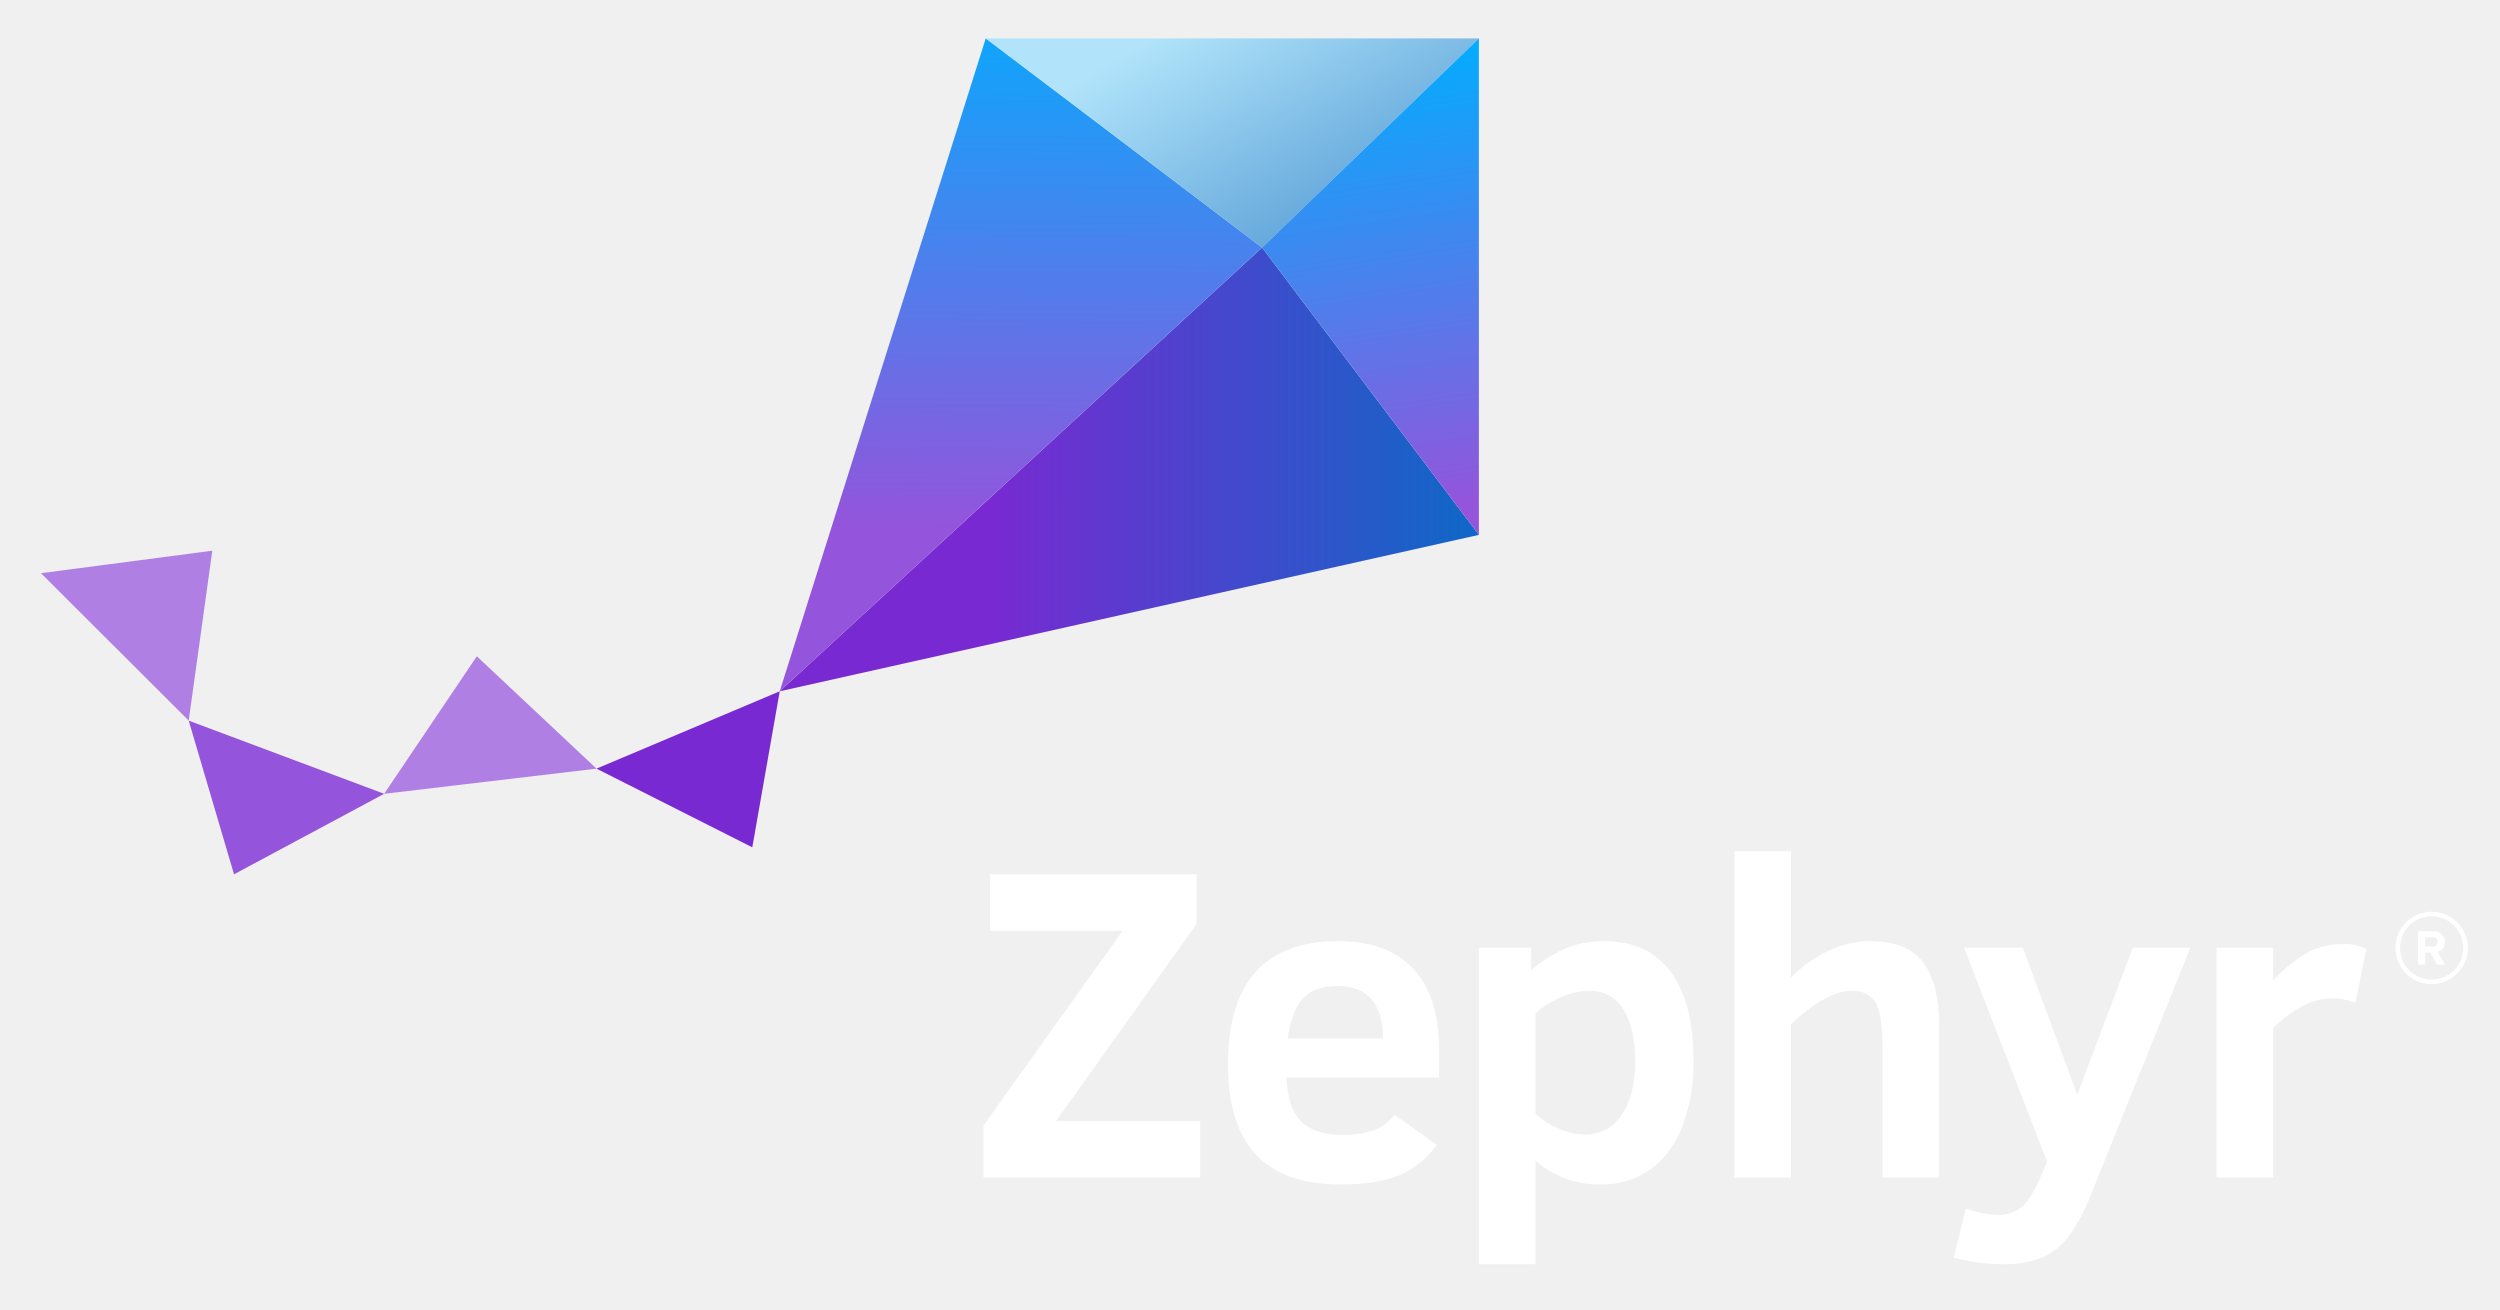
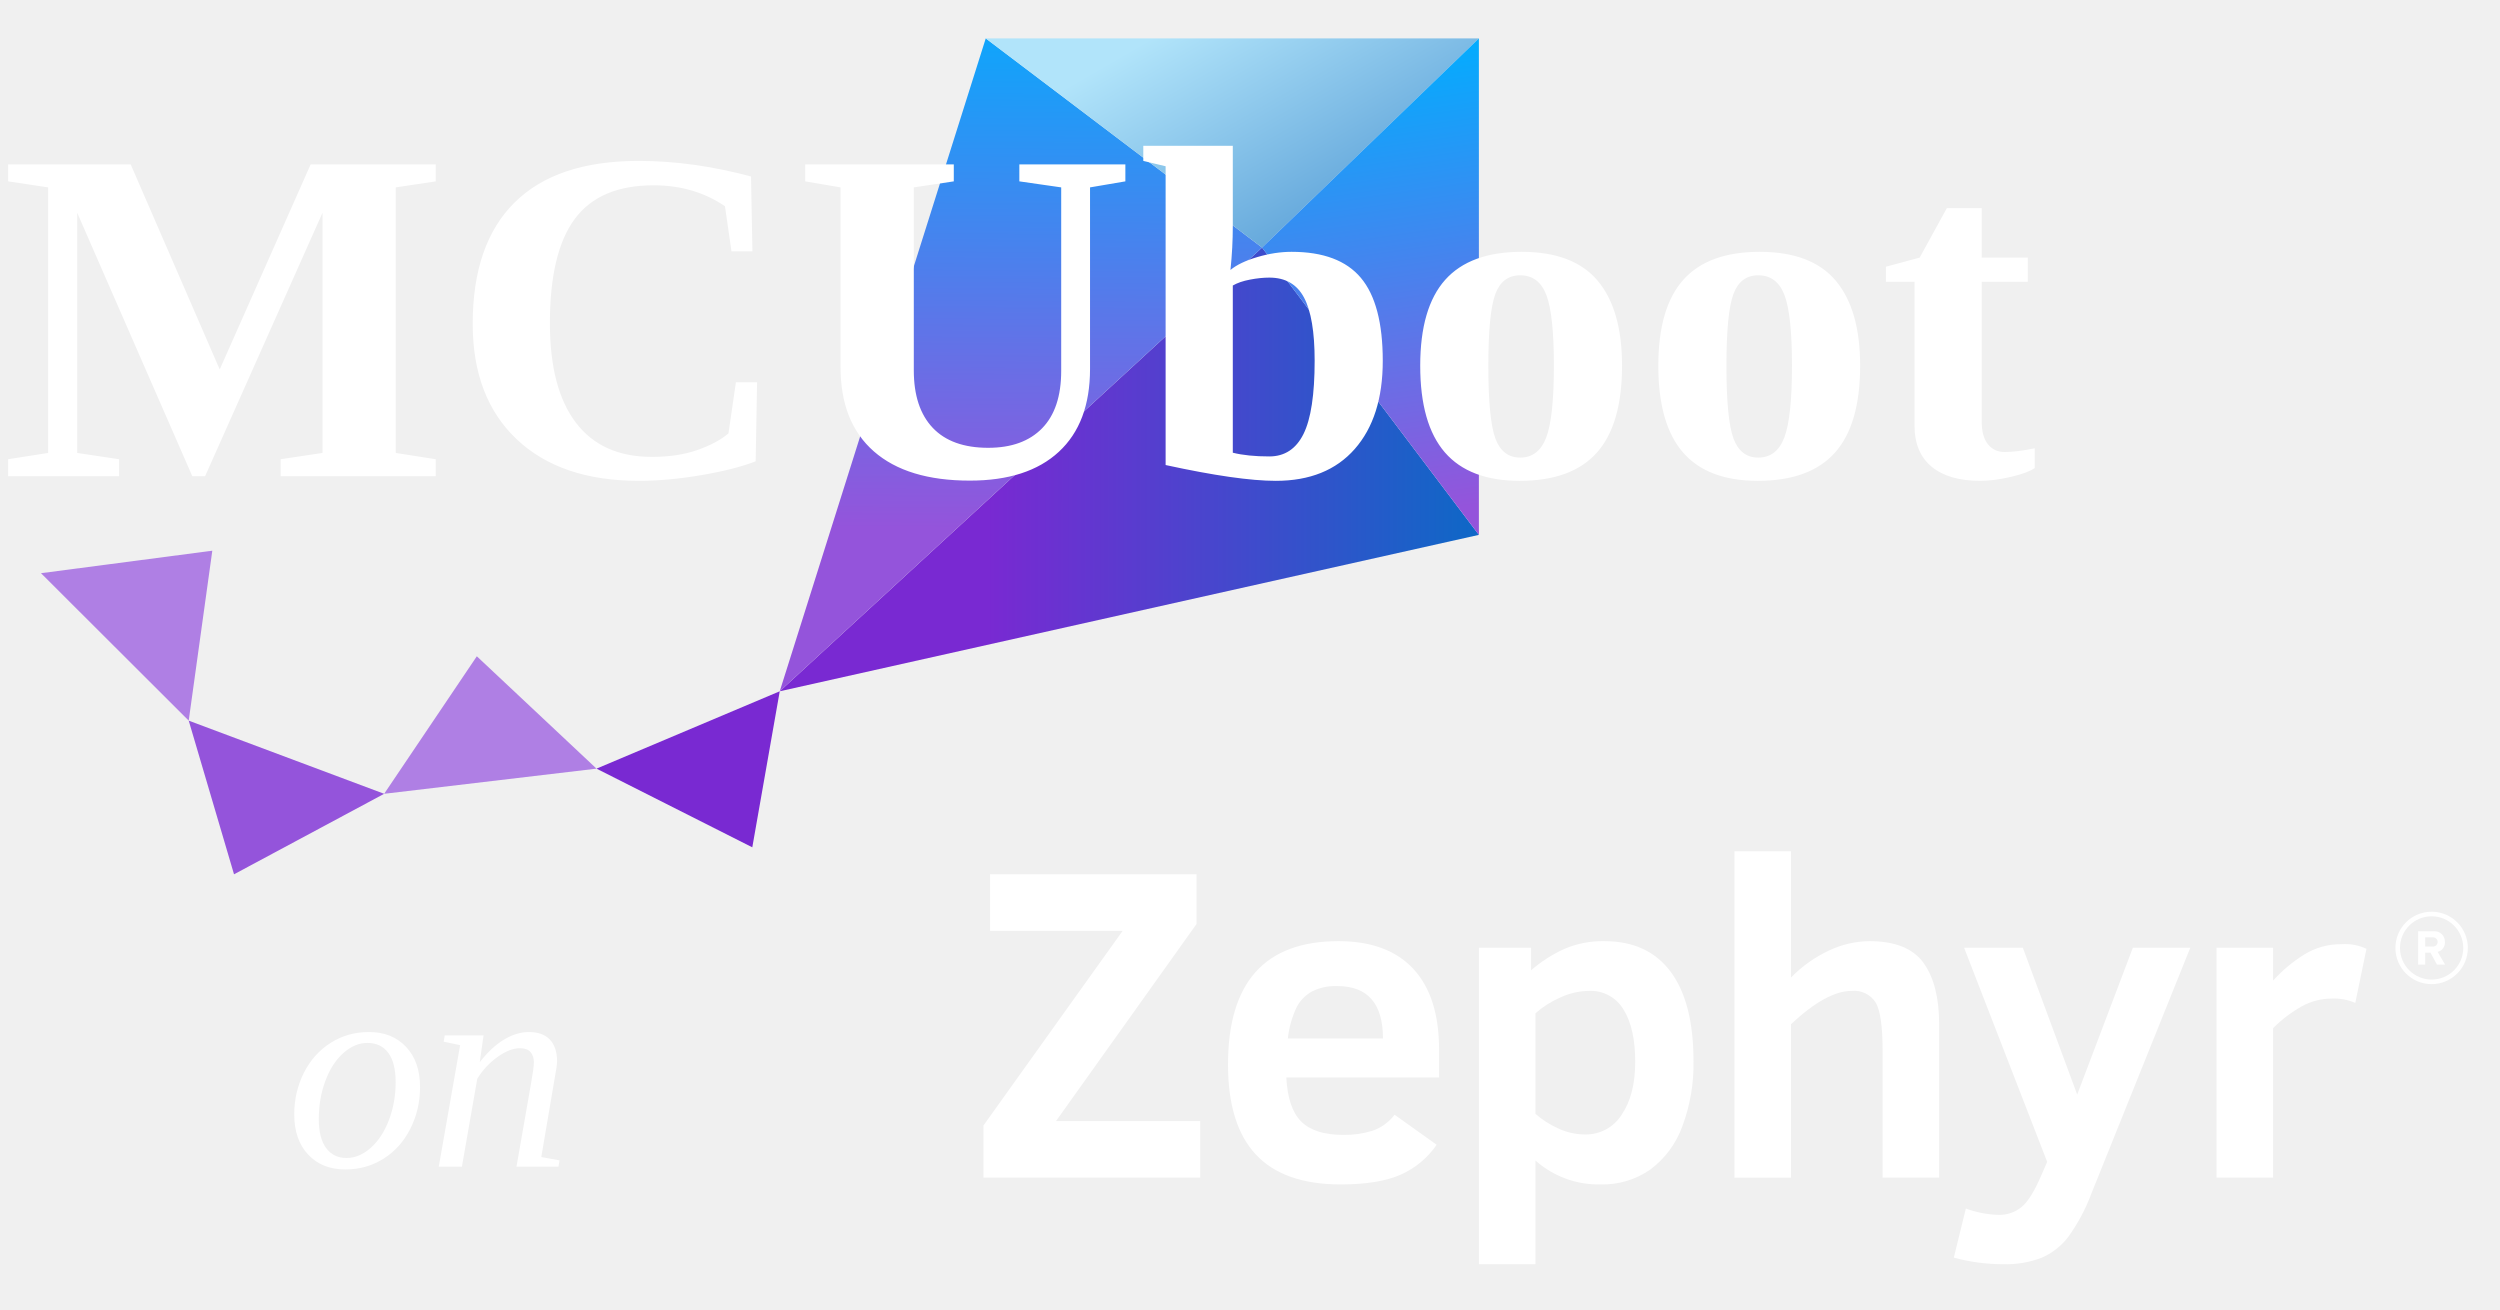
<svg xmlns="http://www.w3.org/2000/svg" xmlns:xlink="http://www.w3.org/1999/xlink" viewBox="0 0 1050 550" version="1.1" id="svg55" width="1050" height="550">
  <defs id="defs20">
    <style id="style2">.cls-1{fill:#7929d2;}.cls-2{fill:#9454db;}.cls-3{fill:#af7fe4;}.cls-4{fill:url(#linear-gradient);}.cls-5{fill:url(#linear-gradient-2);}.cls-6{fill:url(#linear-gradient-3);}.cls-7{fill:url(#linear-gradient-4);}.cls-8{fill:#2d3136;}</style>
    <linearGradient id="linear-gradient" x1="173.227" y1="83.041" x2="269.621" y2="83.041" gradientUnits="userSpaceOnUse">
      <stop offset="0" stop-color="#7929d2" id="stop4" />
      <stop offset="1" stop-color="#0070c5" id="stop6" />
    </linearGradient>
    <linearGradient id="linear-gradient-2" x1="179.787" y1="-1.879" x2="178.98" y2="93.408" gradientUnits="userSpaceOnUse">
      <stop offset="0" stop-color="#00aeff" id="stop9" />
      <stop offset="1" stop-color="#9454db" id="stop11" />
    </linearGradient>
    <linearGradient id="linear-gradient-3" x1="232.845" y1="37.632" x2="212.266" y2="1.987" gradientUnits="userSpaceOnUse">
      <stop offset="0" stop-color="#66a9dc" id="stop14" />
      <stop offset="1" stop-color="#b1e4fa" id="stop16" />
    </linearGradient>
    <linearGradient id="linear-gradient-4" x1="237.423" y1="9.703" x2="249.116" y2="90.577" xlink:href="#linear-gradient-2" />
    <linearGradient xlink:href="#linear-gradient-2" id="linearGradient61" gradientUnits="userSpaceOnUse" x1="179.787" y1="-1.879" x2="178.98" y2="93.408" />
  </defs>
  <g id="g918" transform="matrix(2.416565,0,0,2.416565,-3.952703,-3.516671)">
    <polygon class="cls-1" points="137.154,121.601 105.31,135.046 132.385,148.72 " id="polygon22" />
    <polygon class="cls-2" points="68.401,139.419 34.434,126.703 42.309,153.408 " id="polygon24" />
    <polygon class="cls-3" points="84.508,115.518 105.31,135.046 68.401,139.419 " id="polygon26" />
    <polygon class="cls-3" points="38.535,97.167 34.434,126.703 8.759,101.076 " id="polygon28" />
    <polygon class="cls-4" points="137.154,121.601 220.982,44.482 258.666,94.416 " id="polygon30" style="fill:url(#linear-gradient)" />
    <polygon class="cls-5" points="137.154,121.601 172.959,8.13 220.982,44.482 " id="polygon32" style="fill:url(#linearGradient61)" />
    <polygon class="cls-6" points="172.959,8.13 258.666,8.13 220.982,44.482 " id="polygon34" style="fill:url(#linear-gradient-3)" />
    <polygon class="cls-7" points="258.666,94.416 258.666,8.13 220.982,44.482 " id="polygon36" style="fill:url(#linear-gradient-4)" />
    <path class="cls-8" d="m 172.562,206.128 v -9.066 l 24.189,-33.827 h -23.046 v -9.828 h 35.884 v 8.647 l -24.418,34.246 h 25.065 v 9.828 z" id="path38" style="fill:#ffffff;fill-opacity:1" />
    <path class="cls-8" d="m 225.198,188.72 q 0.266,5.334 2.59,7.657 2.323,2.324 7.314,2.324 a 16.217,16.217 0 0 0 5.085,-0.724 8.147,8.147 0 0 0 3.828,-2.781 l 7.314,5.219 a 14.797,14.797 0 0 1 -6.228,5.181 q -3.828,1.714 -10.457,1.714 -9.867,0 -14.723,-5.181 -4.857,-5.18 -4.857,-15.656 0,-21.446 19.199,-21.446 8.532,0 13.009,4.819 4.475,4.819 4.476,14.037 v 4.838 z m 16.799,-6.781 q 0,-9.104 -7.961,-9.104 a 9.102,9.102 0 0 0 -4.304,0.895 6.692,6.692 0 0 0 -2.686,2.667 16.818,16.818 0 0 0 -1.581,5.543 z" id="path40" style="fill:#ffffff;fill-opacity:1" />
    <path class="cls-8" d="m 295.968,185.863 a 30.727,30.727 0 0 1 -1.943,11.352 16.29,16.29 0 0 1 -5.562,7.504 14.465,14.465 0 0 1 -8.647,2.59 16.466,16.466 0 0 1 -11.314,-4.152 V 221.175 h -9.828 v -55.006 h 9.066 v 3.924 a 23.592,23.592 0 0 1 5.771,-3.714 16.897,16.897 0 0 1 6.952,-1.352 q 7.58,0 11.542,5.333 3.961,5.334 3.962,15.504 z m -10.133,0.152 q 0,-5.828 -2.019,-9.085 a 6.626,6.626 0 0 0 -6.019,-3.257 12.125,12.125 0 0 0 -4.933,1.124 16.514,16.514 0 0 0 -4.362,2.762 v 17.485 a 15.713,15.713 0 0 0 3.866,2.495 11.008,11.008 0 0 0 4.743,1.086 7.33,7.33 0 0 0 6.381,-3.447 q 2.343,-3.447 2.343,-9.161 z" id="path42" style="fill:#ffffff;fill-opacity:1" />
    <path class="cls-8" d="M 328.834,206.128 V 184.111 q 0,-6.323 -1.181,-8.38 a 4.419,4.419 0 0 0 -4.19,-2.057 q -4.382,0 -10.552,5.79 v 26.665 h -9.828 V 149.408 h 9.828 v 21.942 a 22.631,22.631 0 0 1 6.666,-4.724 16.771,16.771 0 0 1 6.933,-1.6 q 6.703,0 9.428,3.771 2.723,3.771 2.724,10.666 v 26.665 z" id="path44" style="fill:#ffffff;fill-opacity:1" />
    <path class="cls-8" d="m 343.302,211.499 a 17.847,17.847 0 0 0 5.752,1.105 6.064,6.064 0 0 0 3.885,-1.333 q 1.675,-1.334 3.466,-5.523 l 1.029,-2.362 -14.437,-37.217 h 10.209 l 9.447,25.522 9.676,-25.522 h 9.98 L 365.13,208.871 a 31.828,31.828 0 0 1 -4.076,7.619 11.664,11.664 0 0 1 -4.628,3.581 17.356,17.356 0 0 1 -6.647,1.105 32.711,32.711 0 0 1 -8.571,-1.143 z" id="path46" style="fill:#ffffff;fill-opacity:1" />
    <path class="cls-8" d="m 410.985,175.768 a 9.086,9.086 0 0 0 -4.038,-0.762 10.867,10.867 0 0 0 -5.2,1.314 22.916,22.916 0 0 0 -5.047,3.828 v 25.979 h -9.828 v -39.959 h 9.828 v 5.714 a 25.656,25.656 0 0 1 5.409,-4.533 12.063,12.063 0 0 1 6.476,-1.79 8.698,8.698 0 0 1 4.343,0.8 z" id="path48" style="fill:#ffffff;fill-opacity:1" />
    <path class="cls-8" d="m 424.046,167.027 h -0.904 v 2.077 h -1.234 v -5.796 h 2.711 a 1.805,1.805 0 0 1 1.946,1.868 1.663,1.663 0 0 1 -1.269,1.72 l 1.304,2.207 h -1.417 z m 0.391,-2.659 h -1.295 v 1.599 h 1.295 a 0.802,0.802 0 1 0 0,-1.599 z" id="path50" style="fill:#ffffff;fill-opacity:1" />
    <path class="cls-8" d="m 424.254,172.499 a 6.294,6.294 0 1 1 6.294,-6.294 6.301,6.301 0 0 1 -6.294,6.294 z m 0,-11.791 a 5.498,5.498 0 1 0 5.498,5.497 5.504,5.504 0 0 0 -5.498,-5.497 z" id="path52" style="fill:#ffffff;fill-opacity:1" />
  </g>
+   <text>
+     <tspan font-weight="bold" font-style="normal" fill="white" font-size="200px" x="0" y="200px">MCUboot</tspan>
+     <tspan font-weight="normal" font-style="italic" fill="white" font-size="120px" x="120px" y="490px">on</tspan>
+   </text>
</svg>
